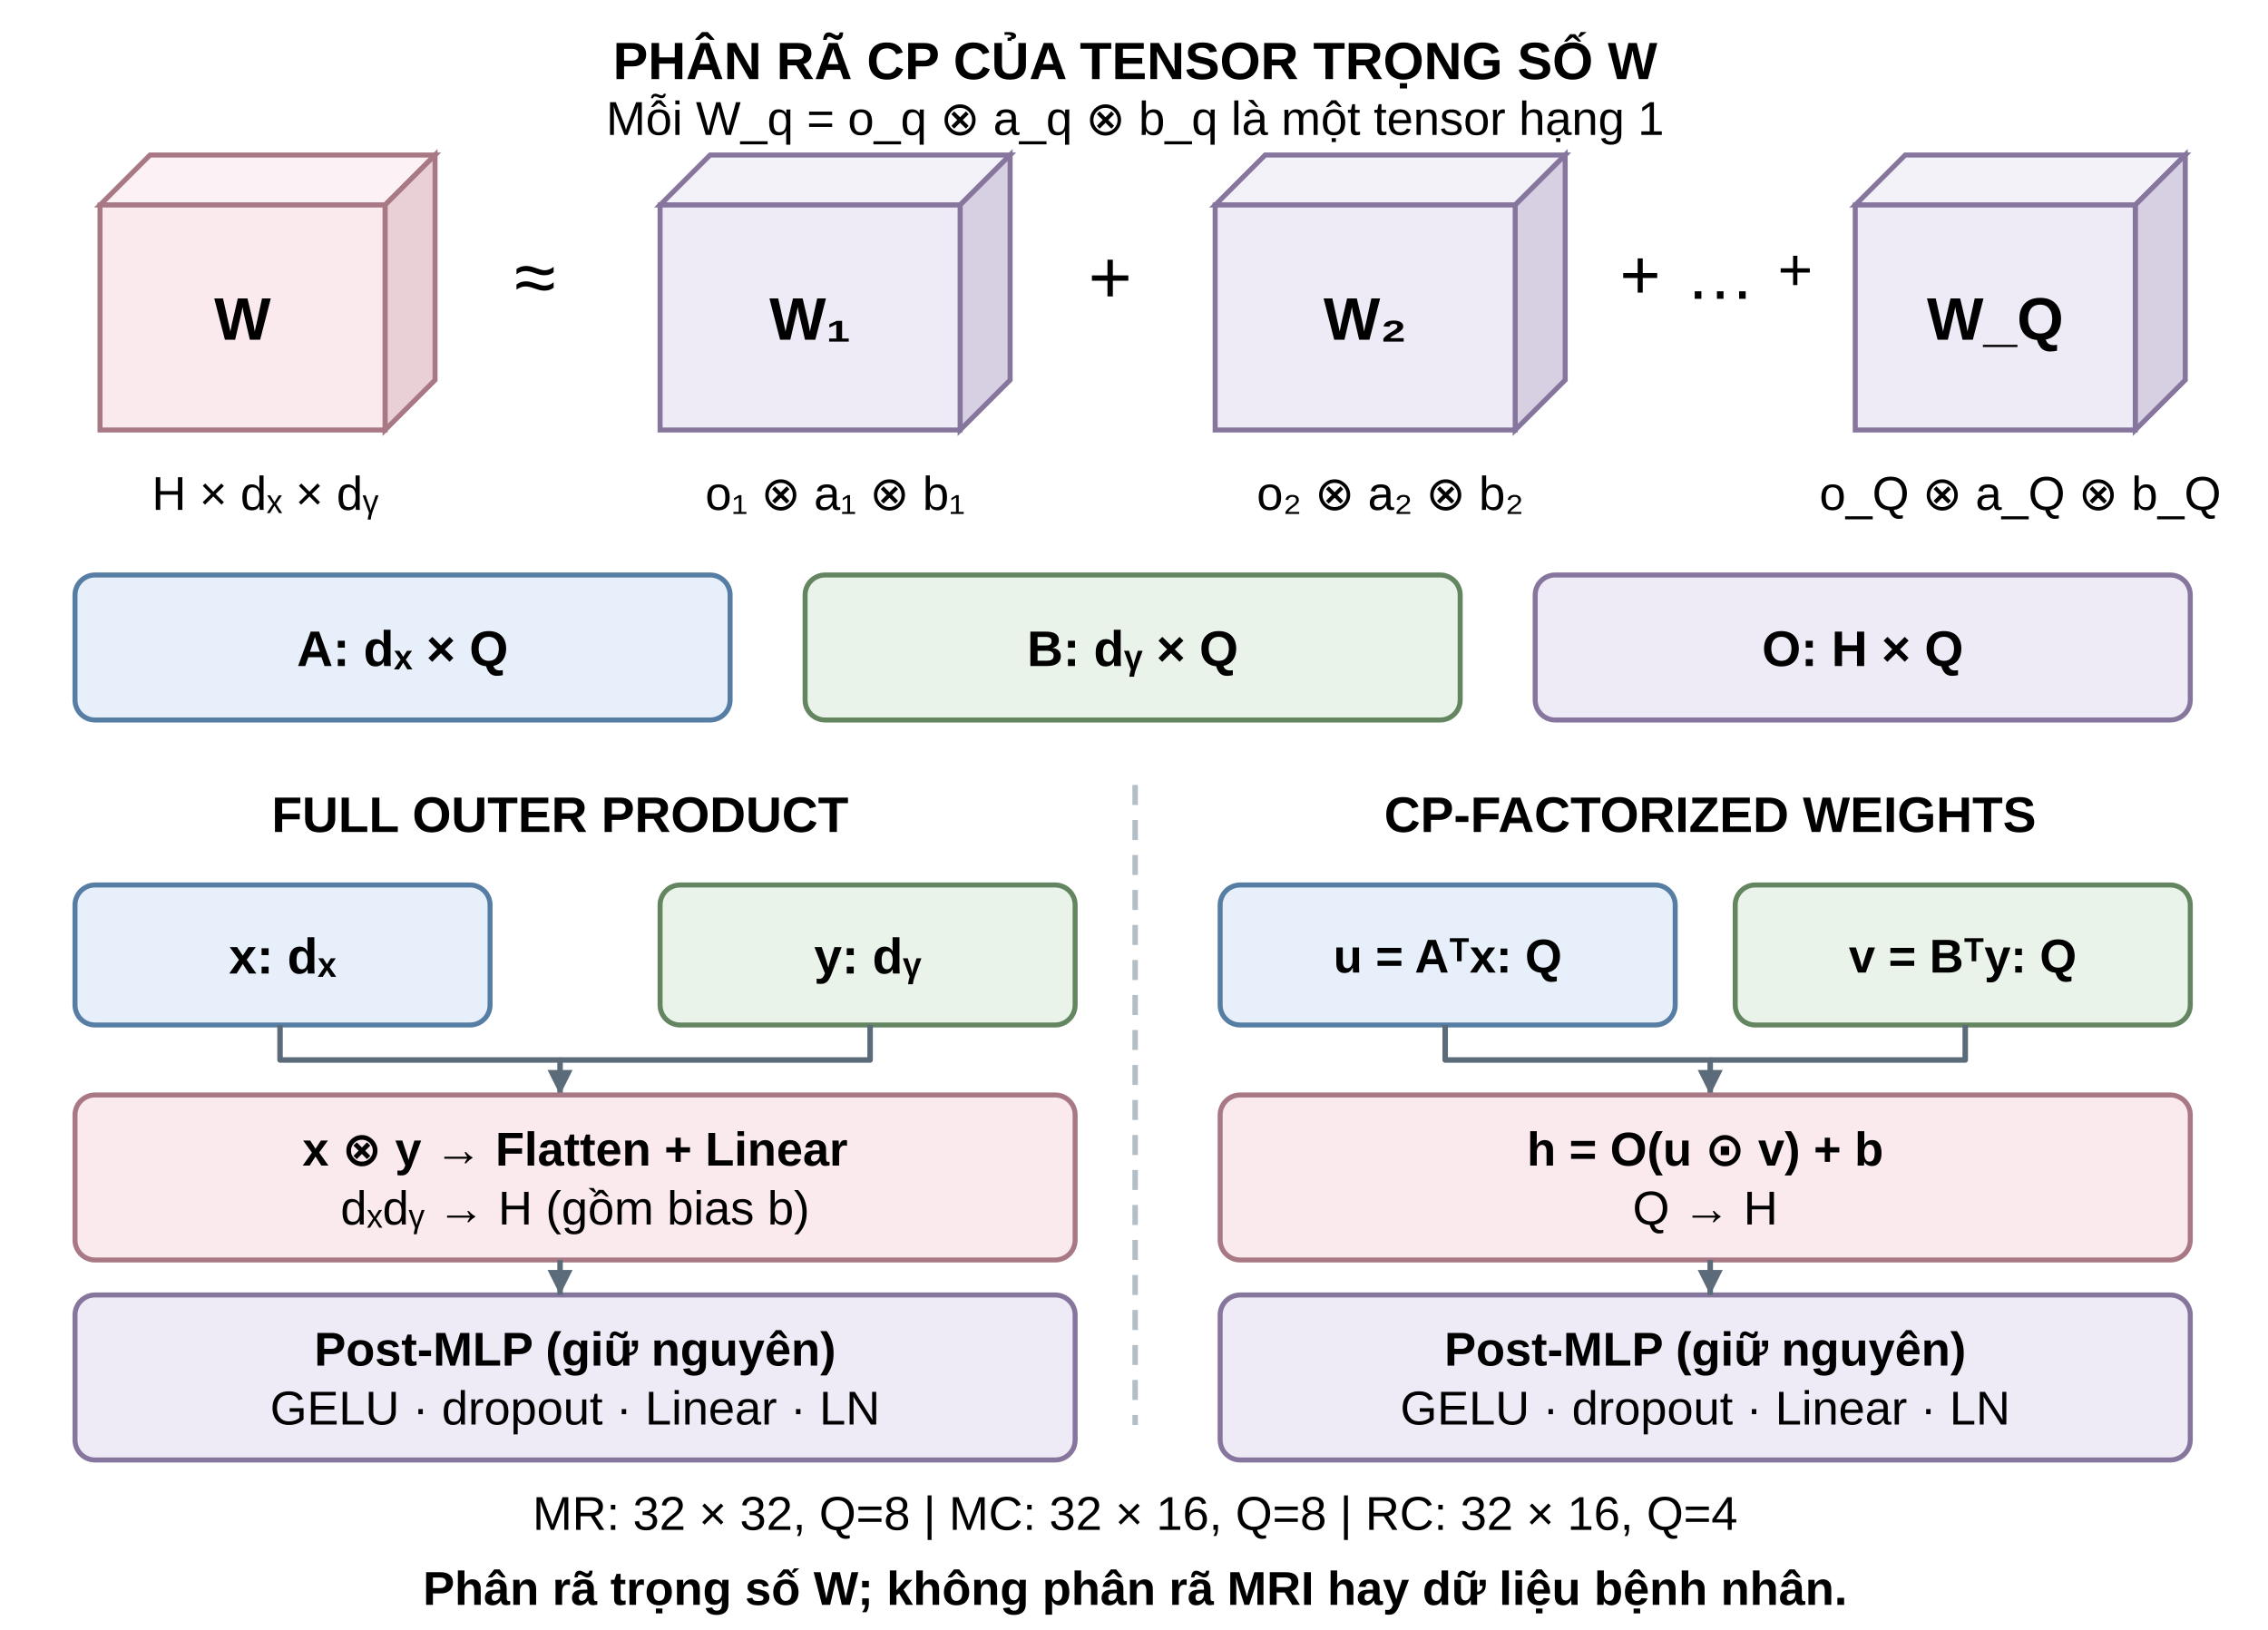
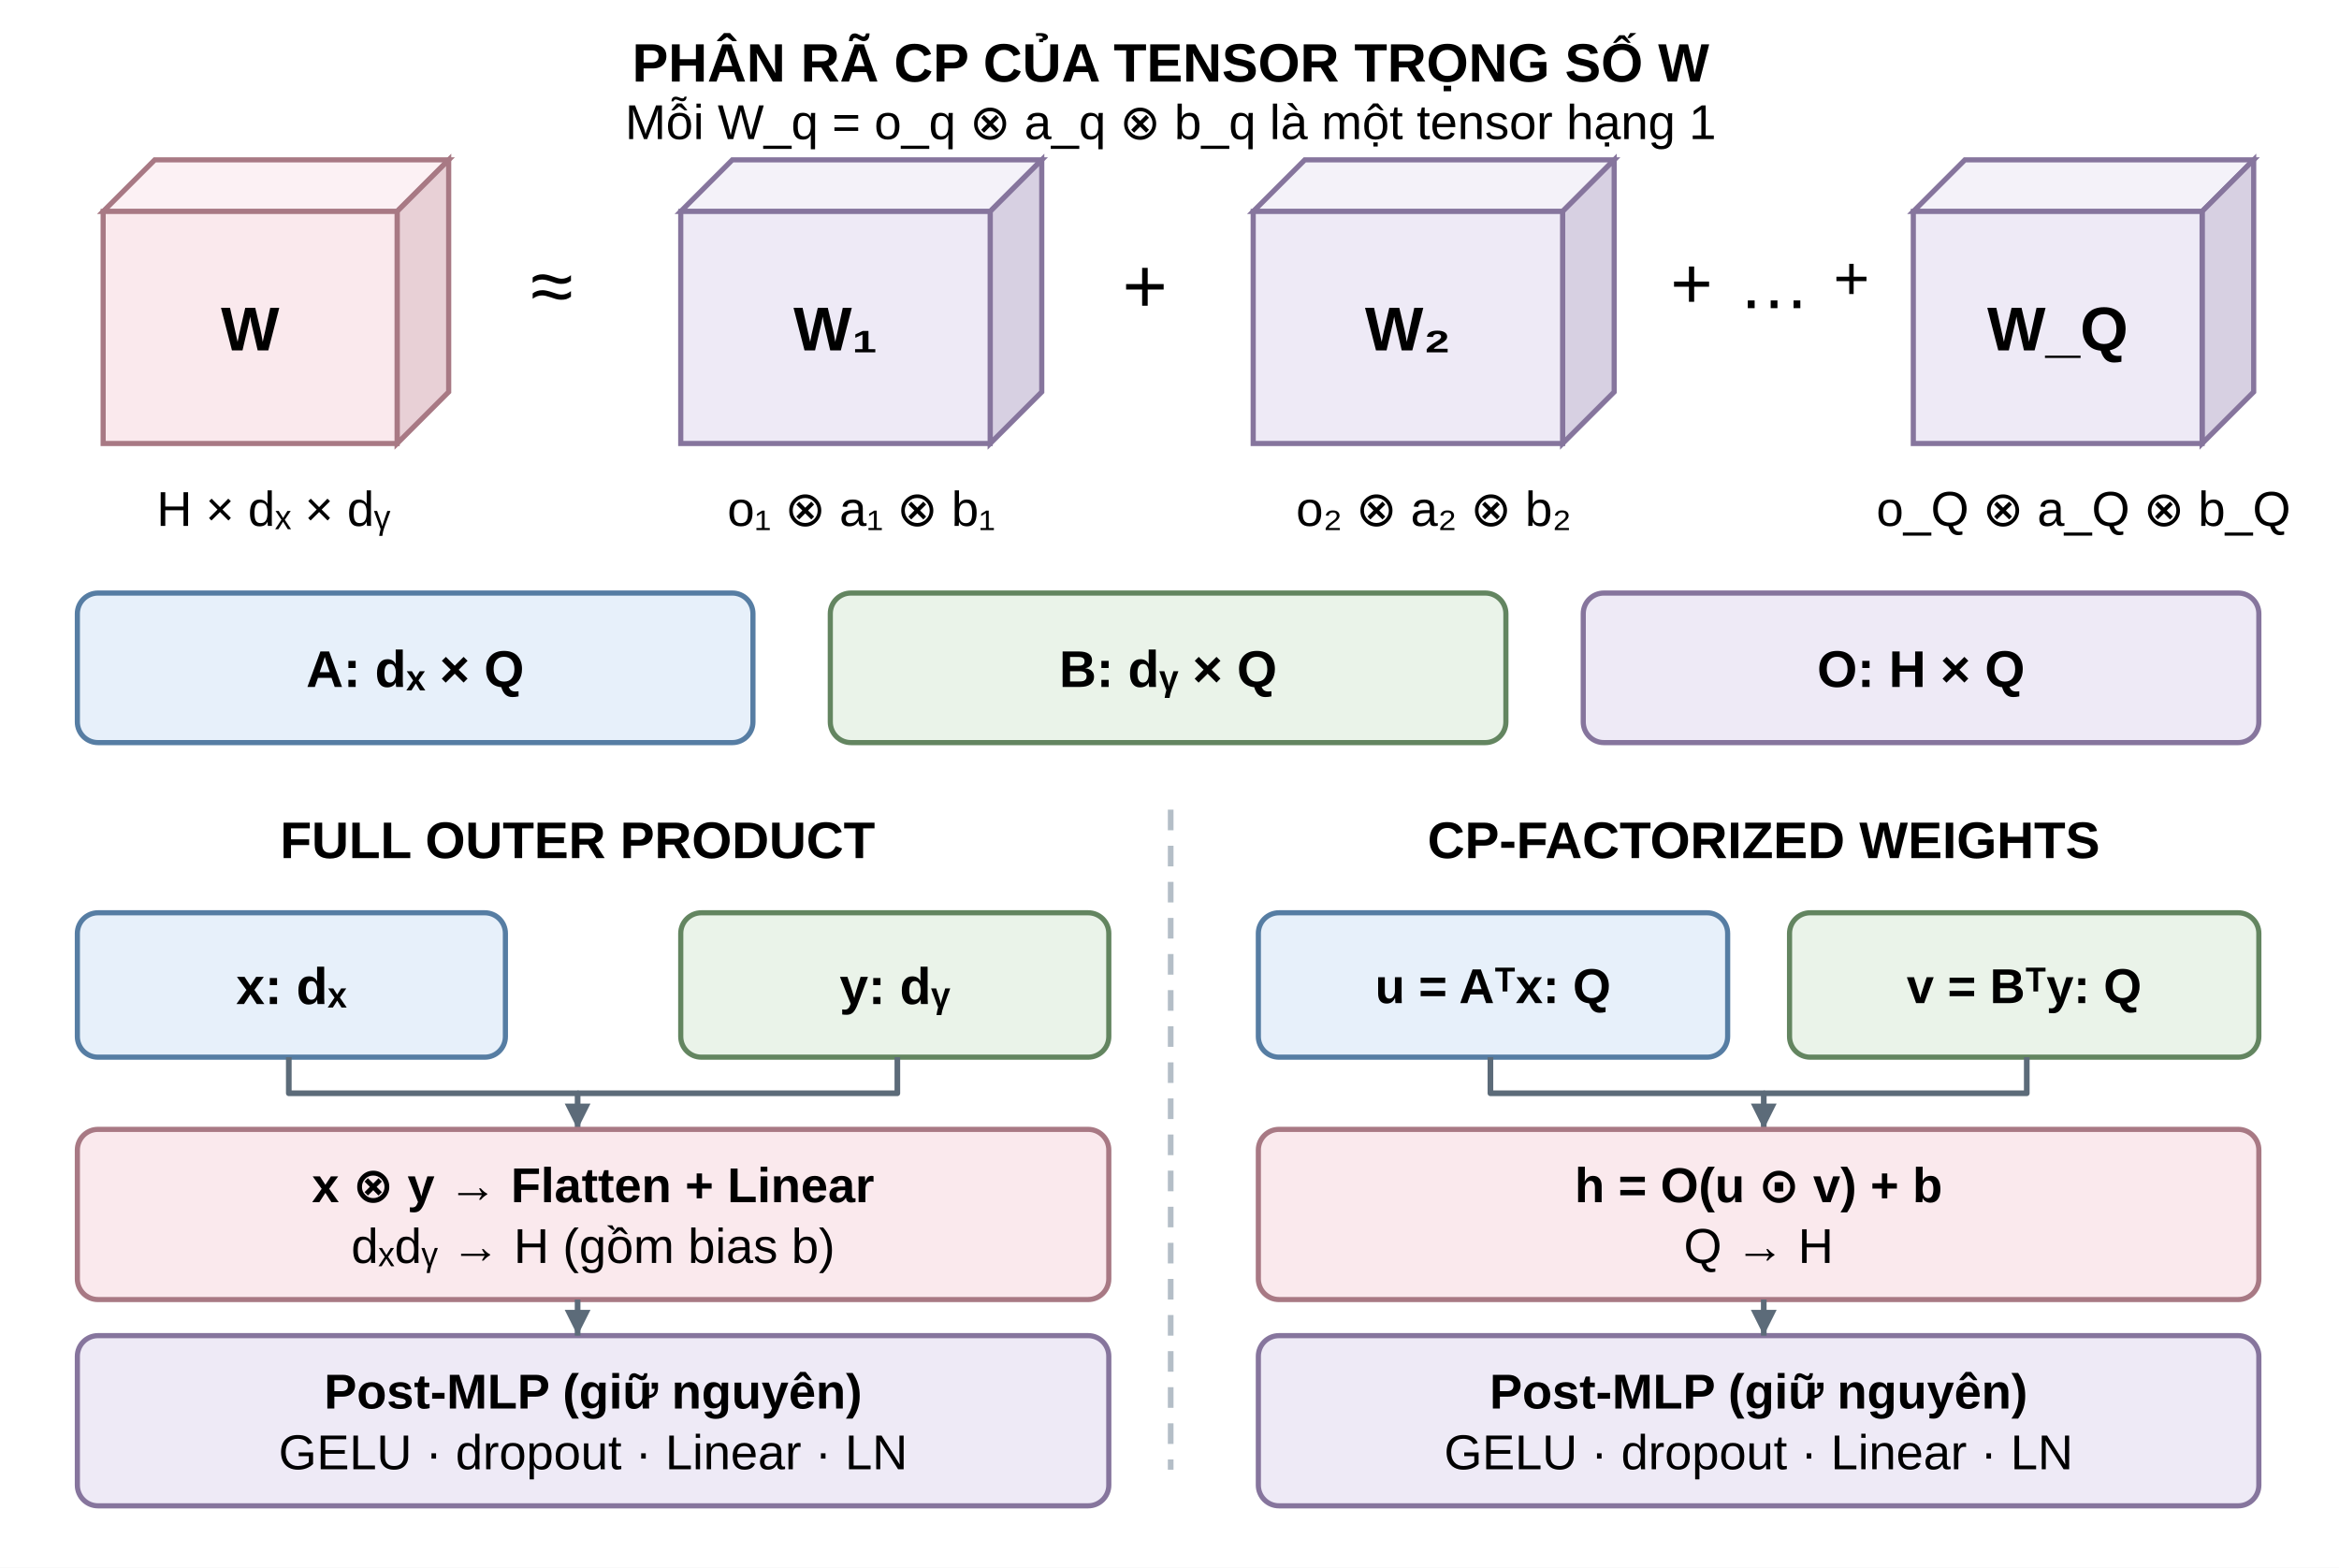
- <svg xmlns="http://www.w3.org/2000/svg" width="160mm" height="115.006mm" viewBox="0 0 453.543 326">
+ <svg xmlns="http://www.w3.org/2000/svg" width="160mm" height="107.244mm" viewBox="0 0 453.543 304">
  <rect width="100%" height="100%" fill="white" />
  <text x="227" y="15.82" font-family="Arial, DejaVu Sans, sans-serif" font-size="10.5" font-weight="700" text-anchor="middle" fill="#000000">PHÂN RÃ CP CỦA TENSOR TRỌNG SỐ W</text>
  <text x="227" y="26.98" font-family="Arial, DejaVu Sans, sans-serif" font-size="9.5" font-weight="400" text-anchor="middle" fill="#000000">Mỗi W_q = o_q ⊗ a_q ⊗ b_q là một tensor hạng 1</text>
  <polygon points="20,41 30,31 87,31 77,41" fill="#FCF1F4" stroke="#A87984" stroke-width="1" />
  <polygon points="77,41 87,31 87,76 77,86" fill="#E8D0D6" stroke="#A87984" stroke-width="1" />
  <polygon points="20,41 77,41 77,86 20,86" fill="#FAE9ED" stroke="#A87984" stroke-width="1" />
  <text x="48.5" y="67.94" font-family="Arial, DejaVu Sans, sans-serif" font-size="12" font-weight="700" text-anchor="middle" fill="#000000">W</text>
  <polygon points="132,41 142,31 202,31 192,41" fill="#F4F2F9" stroke="#86759D" stroke-width="1" />
  <polygon points="192,41 202,31 202,76 192,86" fill="#D7D0E2" stroke="#86759D" stroke-width="1" />
  <polygon points="132,41 192,41 192,86 132,86" fill="#EEEAF6" stroke="#86759D" stroke-width="1" />
  <text x="162.0" y="67.94" font-family="Arial, DejaVu Sans, sans-serif" font-size="12" font-weight="700" text-anchor="middle" fill="#000000">W₁</text>
  <polygon points="243,41 253,31 313,31 303,41" fill="#F4F2F9" stroke="#86759D" stroke-width="1" />
  <polygon points="303,41 313,31 313,76 303,86" fill="#D7D0E2" stroke="#86759D" stroke-width="1" />
  <polygon points="243,41 303,41 303,86 243,86" fill="#EEEAF6" stroke="#86759D" stroke-width="1" />
  <text x="273.0" y="67.94" font-family="Arial, DejaVu Sans, sans-serif" font-size="12" font-weight="700" text-anchor="middle" fill="#000000">W₂</text>
  <polygon points="371,41 381,31 437,31 427,41" fill="#F4F2F9" stroke="#86759D" stroke-width="1" />
  <polygon points="427,41 437,31 437,76 427,86" fill="#D7D0E2" stroke="#86759D" stroke-width="1" />
  <polygon points="371,41 427,41 427,86 371,86" fill="#EEEAF6" stroke="#86759D" stroke-width="1" />
  <text x="399.0" y="67.94" font-family="Arial, DejaVu Sans, sans-serif" font-size="12" font-weight="700" text-anchor="middle" fill="#000000">W_Q</text>
  <text x="107" y="60.6" font-family="Arial, DejaVu Sans, sans-serif" font-size="15" font-weight="400" text-anchor="middle" fill="#000000">≈</text>
  <text x="222" y="60.6" font-family="Arial, DejaVu Sans, sans-serif" font-size="15" font-weight="400" text-anchor="middle" fill="#000000">+</text>
  <text x="328" y="59.76" font-family="Arial, DejaVu Sans, sans-serif" font-size="14" font-weight="400" text-anchor="middle" fill="#000000">+</text>
  <text x="344" y="59.76" font-family="Arial, DejaVu Sans, sans-serif" font-size="14" font-weight="400" text-anchor="middle" fill="#000000">…</text>
  <text x="359" y="58.08" font-family="Arial, DejaVu Sans, sans-serif" font-size="12" font-weight="400" text-anchor="middle" fill="#000000">+</text>
  <text x="53" y="101.98" font-family="Arial, DejaVu Sans, sans-serif" font-size="9.5" font-weight="400" text-anchor="middle" fill="#000000">H × dₓ × dᵧ</text>
  <text x="167" y="101.98" font-family="Arial, DejaVu Sans, sans-serif" font-size="9.5" font-weight="400" text-anchor="middle" fill="#000000">o₁ ⊗ a₁ ⊗ b₁</text>
  <text x="278" y="101.98" font-family="Arial, DejaVu Sans, sans-serif" font-size="9.5" font-weight="400" text-anchor="middle" fill="#000000">o₂ ⊗ a₂ ⊗ b₂</text>
  <text x="404" y="101.98" font-family="Arial, DejaVu Sans, sans-serif" font-size="9.5" font-weight="400" text-anchor="middle" fill="#000000">o_Q ⊗ a_Q ⊗ b_Q</text>
  <rect x="15" y="115" width="131" height="29" rx="4" fill="#E7F0FA" stroke="#567DA3" stroke-width="1" />
  <text x="80.5" y="133.2" font-family="Arial, DejaVu Sans, sans-serif" font-size="10" font-weight="700" text-anchor="middle" fill="#000000">A: dₓ × Q</text>
  <rect x="161" y="115" width="131" height="29" rx="4" fill="#EAF3E9" stroke="#638560" stroke-width="1" />
  <text x="226.5" y="133.2" font-family="Arial, DejaVu Sans, sans-serif" font-size="10" font-weight="700" text-anchor="middle" fill="#000000">B: dᵧ × Q</text>
  <rect x="307" y="115" width="131" height="29" rx="4" fill="#EEEAF6" stroke="#86759D" stroke-width="1" />
  <text x="372.5" y="133.2" font-family="Arial, DejaVu Sans, sans-serif" font-size="10" font-weight="700" text-anchor="middle" fill="#000000">O: H × Q</text>
  <text x="112" y="166.4" font-family="Arial, DejaVu Sans, sans-serif" font-size="10" font-weight="700" text-anchor="middle" fill="#000000">FULL OUTER PRODUCT</text>
  <text x="342" y="166.4" font-family="Arial, DejaVu Sans, sans-serif" font-size="10" font-weight="700" text-anchor="middle" fill="#000000">CP-FACTORIZED WEIGHTS</text>
  <polyline points="227,157 227,285" fill="none" stroke="#B4BEC7" stroke-width="1.1" stroke-linejoin="round" stroke-dasharray="4 3" />
  <rect x="15" y="177" width="83" height="28" rx="4" fill="#E7F0FA" stroke="#567DA3" stroke-width="1" />
  <text x="56.5" y="194.7" font-family="Arial, DejaVu Sans, sans-serif" font-size="10" font-weight="700" text-anchor="middle" fill="#000000">x: dₓ</text>
  <rect x="132" y="177" width="83" height="28" rx="4" fill="#EAF3E9" stroke="#638560" stroke-width="1" />
  <text x="173.5" y="194.7" font-family="Arial, DejaVu Sans, sans-serif" font-size="10" font-weight="700" text-anchor="middle" fill="#000000">y: dᵧ</text>
  <polyline points="56,205 56,212 112,212 112,219" fill="none" stroke="#5C6B79" stroke-width="1.1" stroke-linejoin="round" />
  <polygon points="112,219 114.5,214.0 109.5,214.0" fill="#5C6B79" />
  <polyline points="174,205 174,212 112,212" fill="none" stroke="#5C6B79" stroke-width="1.1" stroke-linejoin="round" />
  <rect x="15" y="219" width="200" height="33" rx="4" fill="#FAE9ED" stroke="#A87984" stroke-width="1" />
  <text x="115.0" y="233.125" font-family="Arial, DejaVu Sans, sans-serif" font-size="9.5" font-weight="700" text-anchor="middle" fill="#000000">x ⊗ y → Flatten + Linear</text>
  <text x="115.0" y="244.905" font-family="Arial, DejaVu Sans, sans-serif" font-size="9.5" font-weight="400" text-anchor="middle" fill="#000000">dₓdᵧ → H (gồm bias b)</text>
  <rect x="15" y="259" width="200" height="33" rx="4" fill="#EEEAF6" stroke="#86759D" stroke-width="1" />
  <text x="115.0" y="273.125" font-family="Arial, DejaVu Sans, sans-serif" font-size="9.5" font-weight="700" text-anchor="middle" fill="#000000">Post-MLP (giữ nguyên)</text>
  <text x="115.0" y="284.905" font-family="Arial, DejaVu Sans, sans-serif" font-size="9.5" font-weight="400" text-anchor="middle" fill="#000000">GELU · dropout · Linear · LN</text>
  <polyline points="112,252 112,259" fill="none" stroke="#5C6B79" stroke-width="1.1" stroke-linejoin="round" />
  <polygon points="112,259 114.5,254.0 109.5,254.0" fill="#5C6B79" />
  <rect x="244" y="177" width="91" height="28" rx="4" fill="#E7F0FA" stroke="#567DA3" stroke-width="1" />
  <text x="289.5" y="194.515" font-family="Arial, DejaVu Sans, sans-serif" font-size="9.5" font-weight="700" text-anchor="middle" fill="#000000">u = Aᵀx: Q</text>
  <rect x="347" y="177" width="91" height="28" rx="4" fill="#EAF3E9" stroke="#638560" stroke-width="1" />
  <text x="392.5" y="194.515" font-family="Arial, DejaVu Sans, sans-serif" font-size="9.5" font-weight="700" text-anchor="middle" fill="#000000">v = Bᵀy: Q</text>
  <polyline points="289,205 289,212 342,212 342,219" fill="none" stroke="#5C6B79" stroke-width="1.1" stroke-linejoin="round" />
  <polygon points="342,219 344.5,214.0 339.5,214.0" fill="#5C6B79" />
  <polyline points="393,205 393,212 342,212" fill="none" stroke="#5C6B79" stroke-width="1.1" stroke-linejoin="round" />
  <rect x="244" y="219" width="194" height="33" rx="4" fill="#FAE9ED" stroke="#A87984" stroke-width="1" />
  <text x="341.0" y="233.125" font-family="Arial, DejaVu Sans, sans-serif" font-size="9.5" font-weight="700" text-anchor="middle" fill="#000000">h = O(u ⊙ v) + b</text>
  <text x="341.0" y="244.905" font-family="Arial, DejaVu Sans, sans-serif" font-size="9.5" font-weight="400" text-anchor="middle" fill="#000000">Q → H</text>
  <rect x="244" y="259" width="194" height="33" rx="4" fill="#EEEAF6" stroke="#86759D" stroke-width="1" />
  <text x="341.0" y="273.125" font-family="Arial, DejaVu Sans, sans-serif" font-size="9.5" font-weight="700" text-anchor="middle" fill="#000000">Post-MLP (giữ nguyên)</text>
  <text x="341.0" y="284.905" font-family="Arial, DejaVu Sans, sans-serif" font-size="9.5" font-weight="400" text-anchor="middle" fill="#000000">GELU · dropout · Linear · LN</text>
  <polyline points="342,252 342,259" fill="none" stroke="#5C6B79" stroke-width="1.1" stroke-linejoin="round" />
  <polygon points="342,259 344.5,254.0 339.5,254.0" fill="#5C6B79" />
-   <text x="227" y="305.98" font-family="Arial, DejaVu Sans, sans-serif" font-size="9.5" font-weight="400" text-anchor="middle" fill="#000000">MR: 32 × 32, Q=8   |   MC: 32 × 16, Q=8   |   RC: 32 × 16, Q=4</text>
-   <text x="227" y="320.98" font-family="Arial, DejaVu Sans, sans-serif" font-size="9.5" font-weight="700" text-anchor="middle" fill="#000000">Phân rã trọng số W; không phân rã MRI hay dữ liệu bệnh nhân.</text>
</svg>
